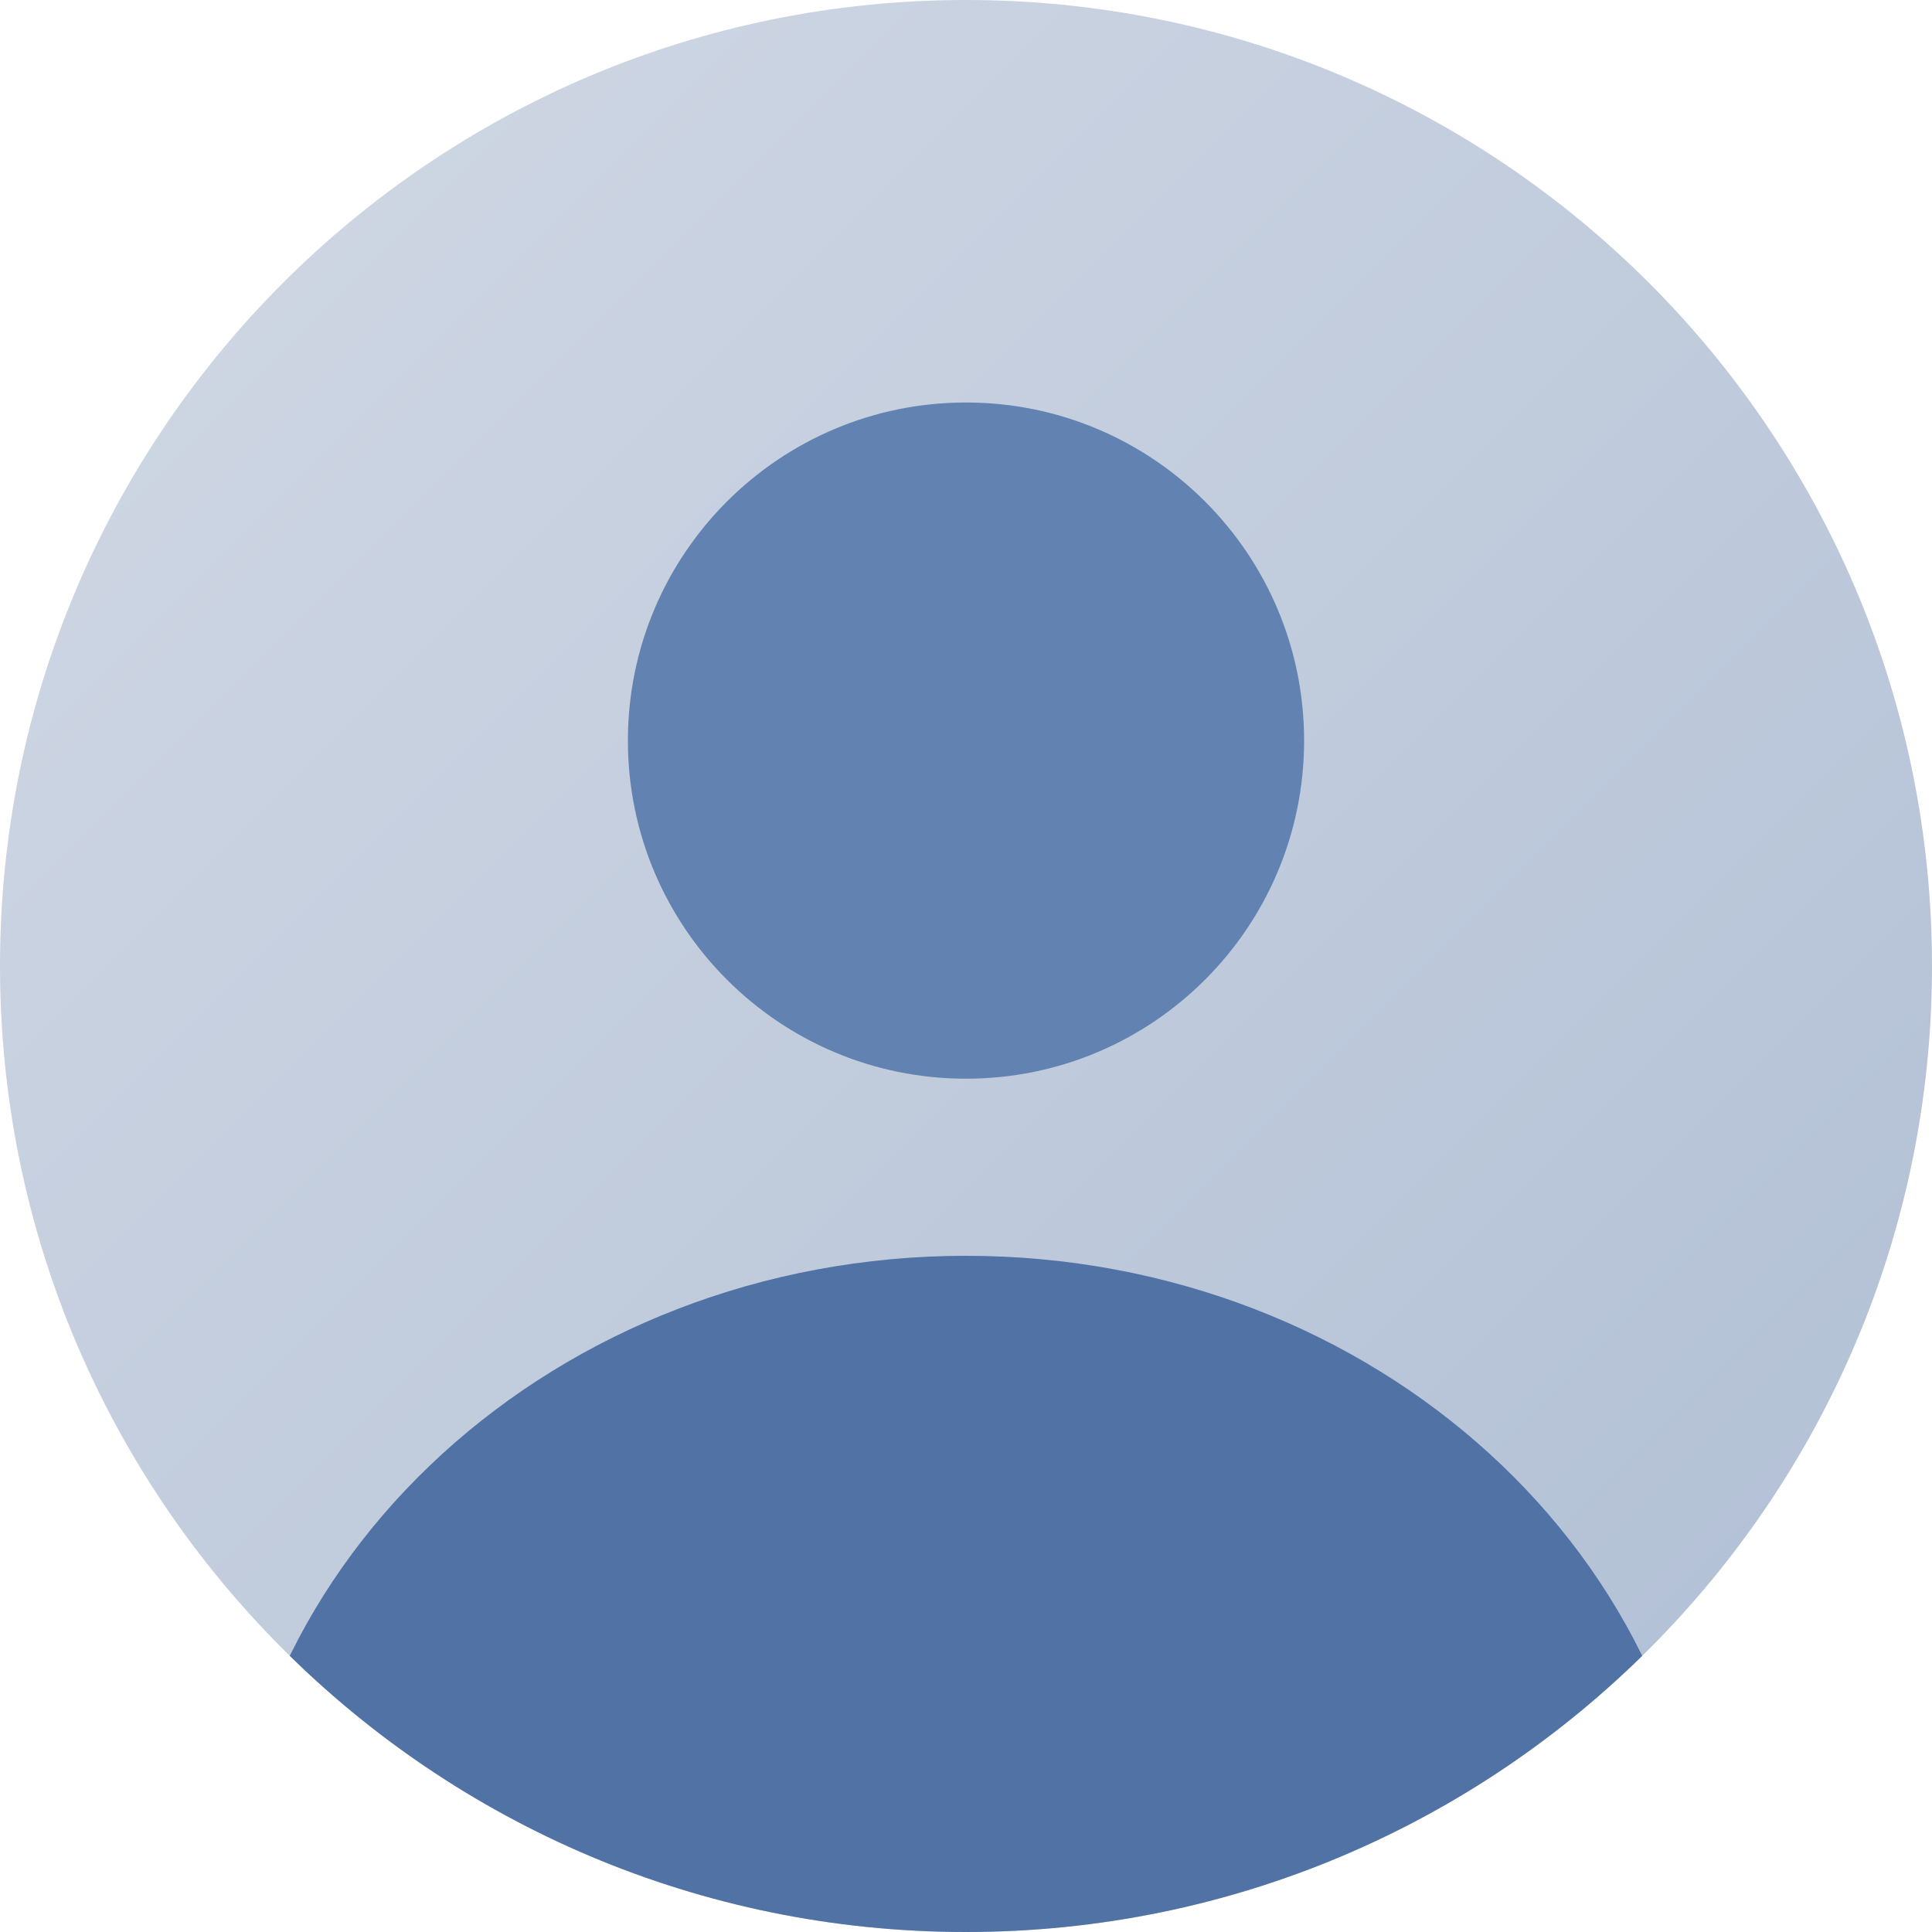
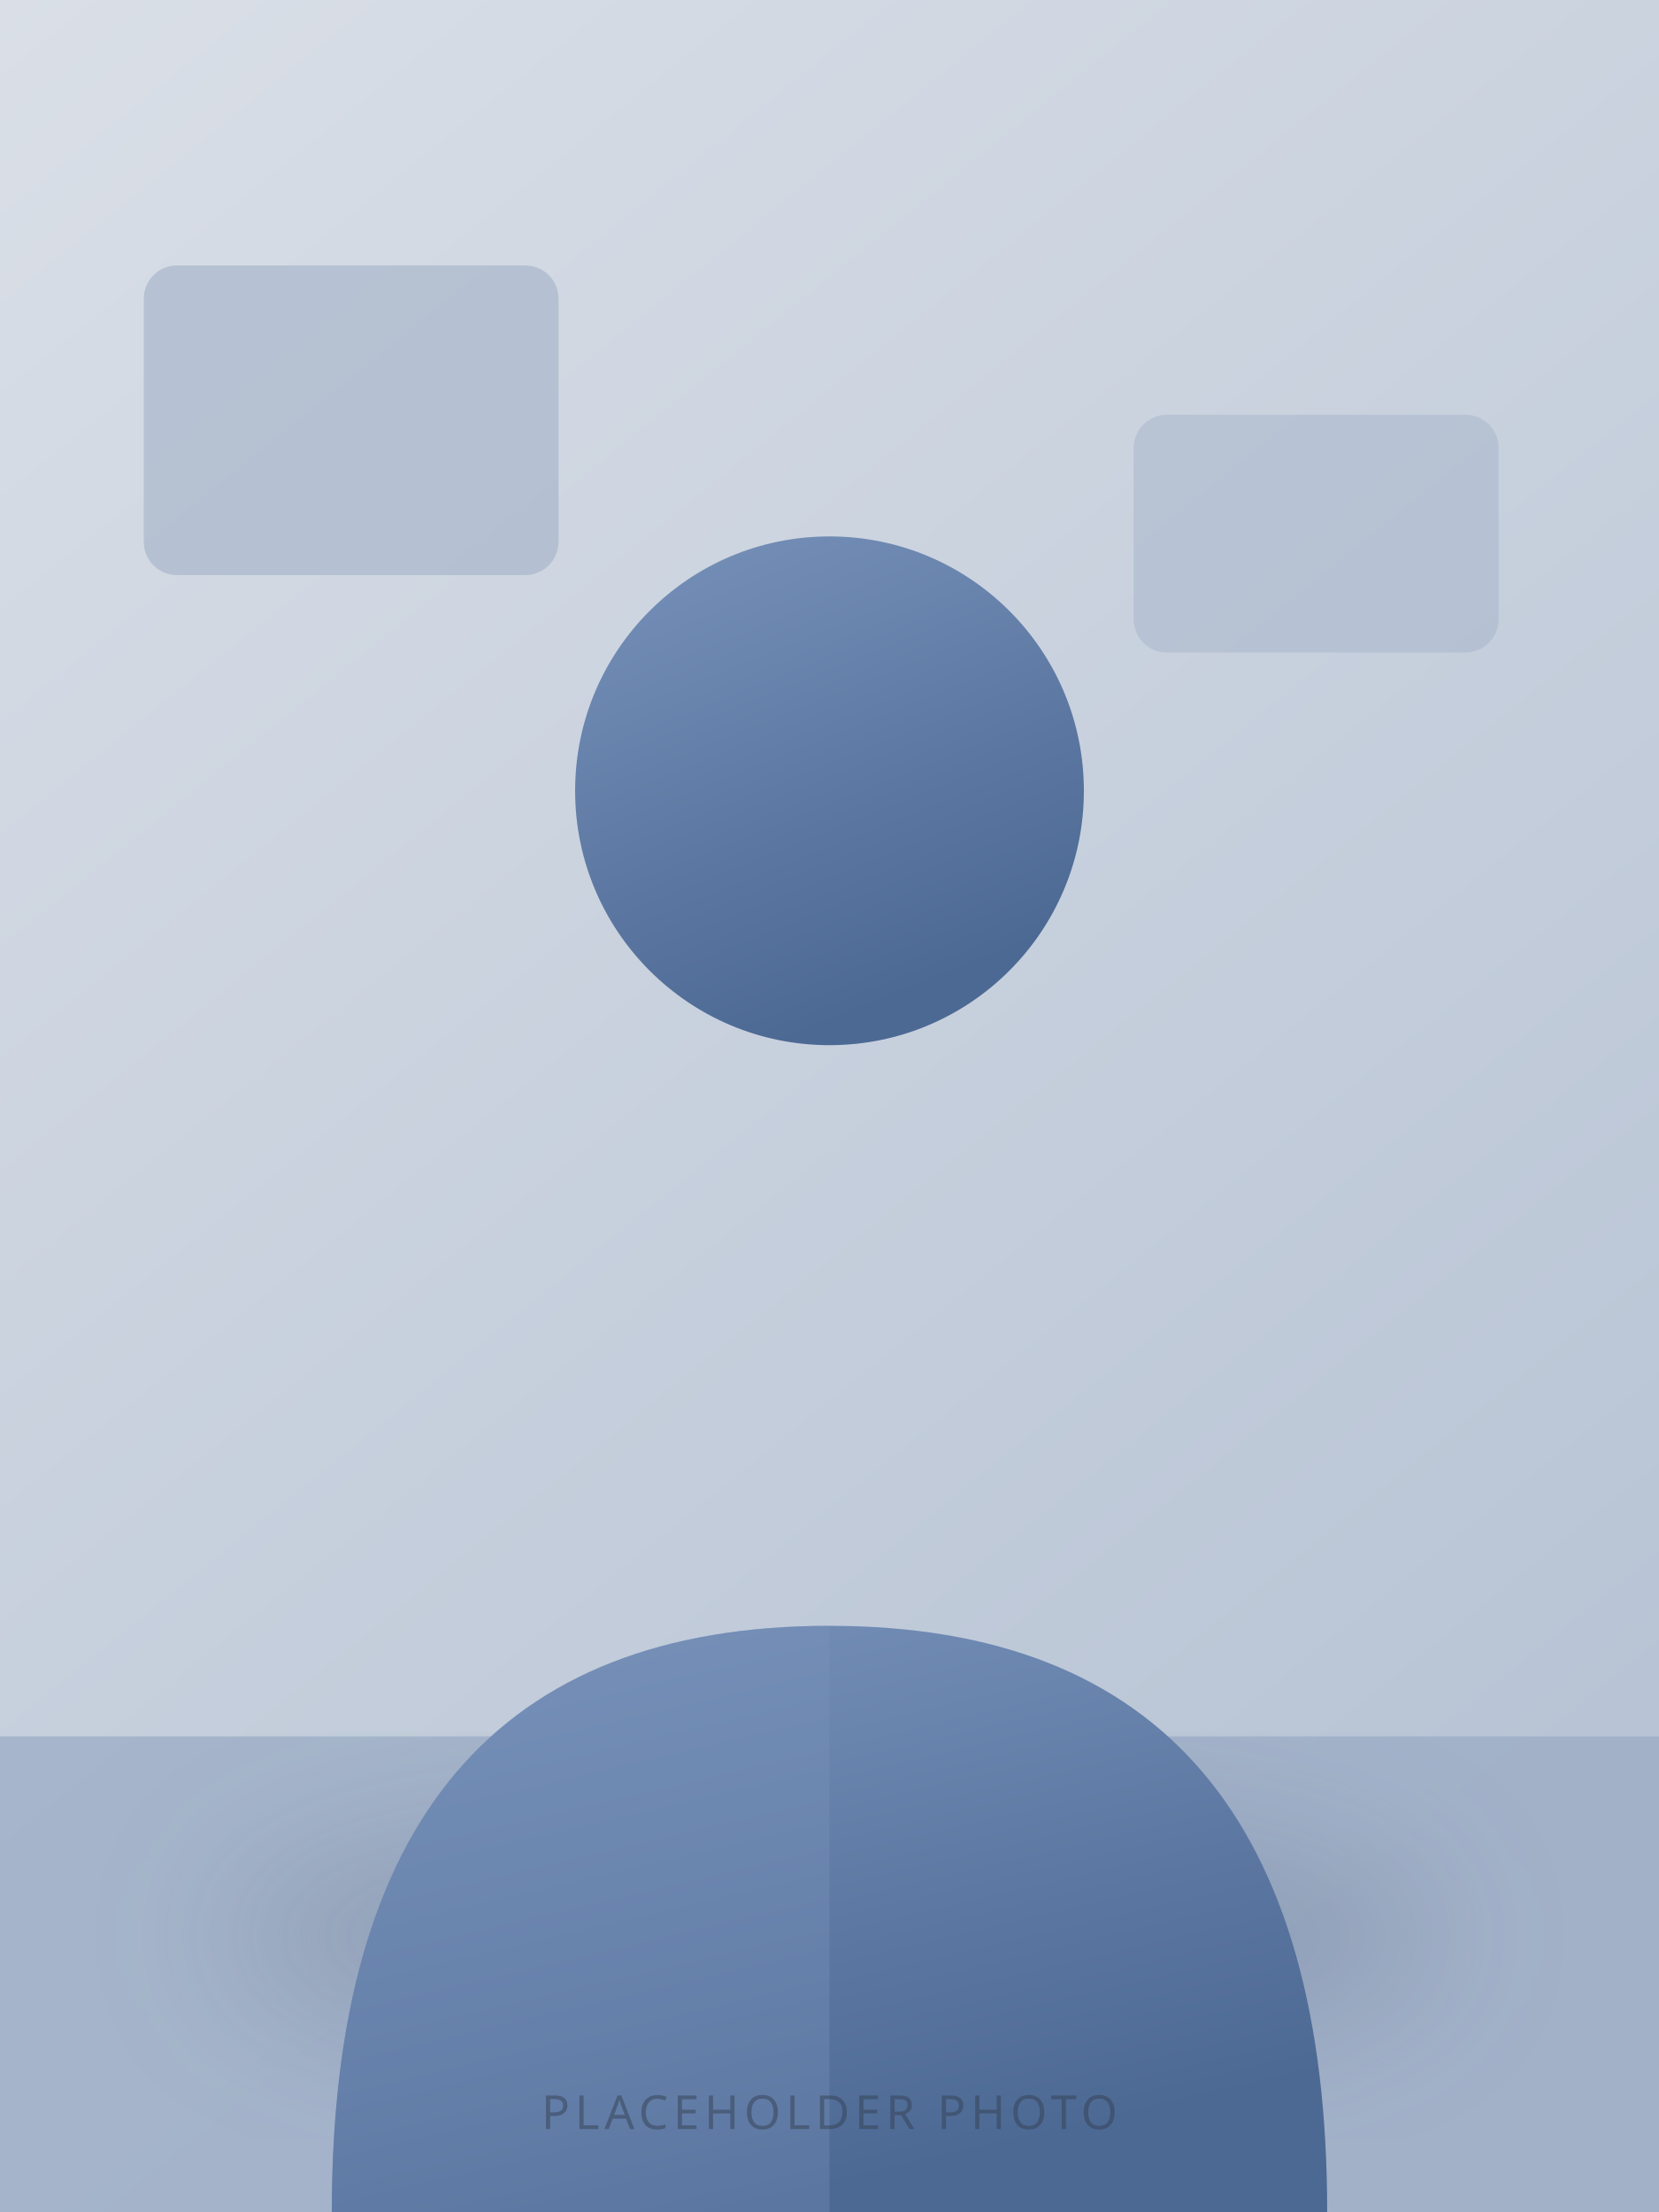
- <svg xmlns="http://www.w3.org/2000/svg" viewBox="0 0 120 120" width="120" height="120" role="img" aria-label="Reviewer photo placeholder">
+ <svg xmlns="http://www.w3.org/2000/svg" viewBox="0 0 600 800" width="600" height="800" role="img" aria-label="Reviewer photo placeholder">
  <defs>
-     <clipPath id="c">
-       <circle cx="60" cy="60" r="60" />
-     </clipPath>
-     <linearGradient id="bg" x1="0" y1="0" x2="1" y2="1">
-       <stop offset="0%" stop-color="hsl(215.982 26% 86%)" />
-       <stop offset="100%" stop-color="hsl(215.982 30% 76%)" />
+     <linearGradient id="bg" x1="0" y1="0" x2="0.6" y2="1">
+       <stop offset="0%" stop-color="hsl(215.982 22% 88%)" />
+       <stop offset="100%" stop-color="hsl(215.982 26% 78%)" />
    </linearGradient>
+     <linearGradient id="fig" x1="0" y1="0" x2="0.4" y2="1">
+       <stop offset="0%" stop-color="hsl(215.982 32% 60%)" />
+       <stop offset="100%" stop-color="hsl(215.982 32% 44%)" />
+     </linearGradient>
+     <filter id="sh" x="-30%" y="-30%" width="160%" height="160%">
+       <feGaussianBlur stdDeviation="26" />
+     </filter>
  </defs>
-   <g clip-path="url(#c)">
-     <rect width="120" height="120" fill="url(#bg)" />
-     <circle cx="60" cy="46" r="21" fill="hsl(215.982 34% 54%)" />
-     <path d="M14 120 a46 42 0 0 1 92 0 z" fill="hsl(215.982 34% 48%)" />
-   </g>
+   <rect width="600" height="800" fill="url(#bg)" />
+   <rect x="52" y="96" width="150" height="112" rx="12" fill="hsl(215.982 24% 72%)" opacity="0.65" />
+   <rect x="410" y="150" width="132" height="86" rx="12" fill="hsl(215.982 24% 72%)" opacity="0.5" />
+   <rect x="0" y="628" width="600" height="172" fill="hsl(215.982 26% 68%)" opacity="0.7" />
+   <ellipse cx="300" cy="700" rx="220" ry="46" fill="hsl(215.982 32% 32%)" opacity="0.2" filter="url(#sh)" />
+   <circle cx="300" cy="286" r="92" fill="url(#fig)" />
+   <path d="M120 800 q0 -212 180 -212 q180 0 180 212 z" fill="url(#fig)" />
+   <path d="M120 800 q0 -212 180 -212 v212 z" fill="hsl(215.982 32% 60%)" opacity="0.35" />
+   <text x="300" y="770" text-anchor="middle" font-family="system-ui, sans-serif" font-size="17" letter-spacing="1.8" fill="hsl(215.982 22% 26%)" opacity="0.5">PLACEHOLDER PHOTO</text>
</svg>
